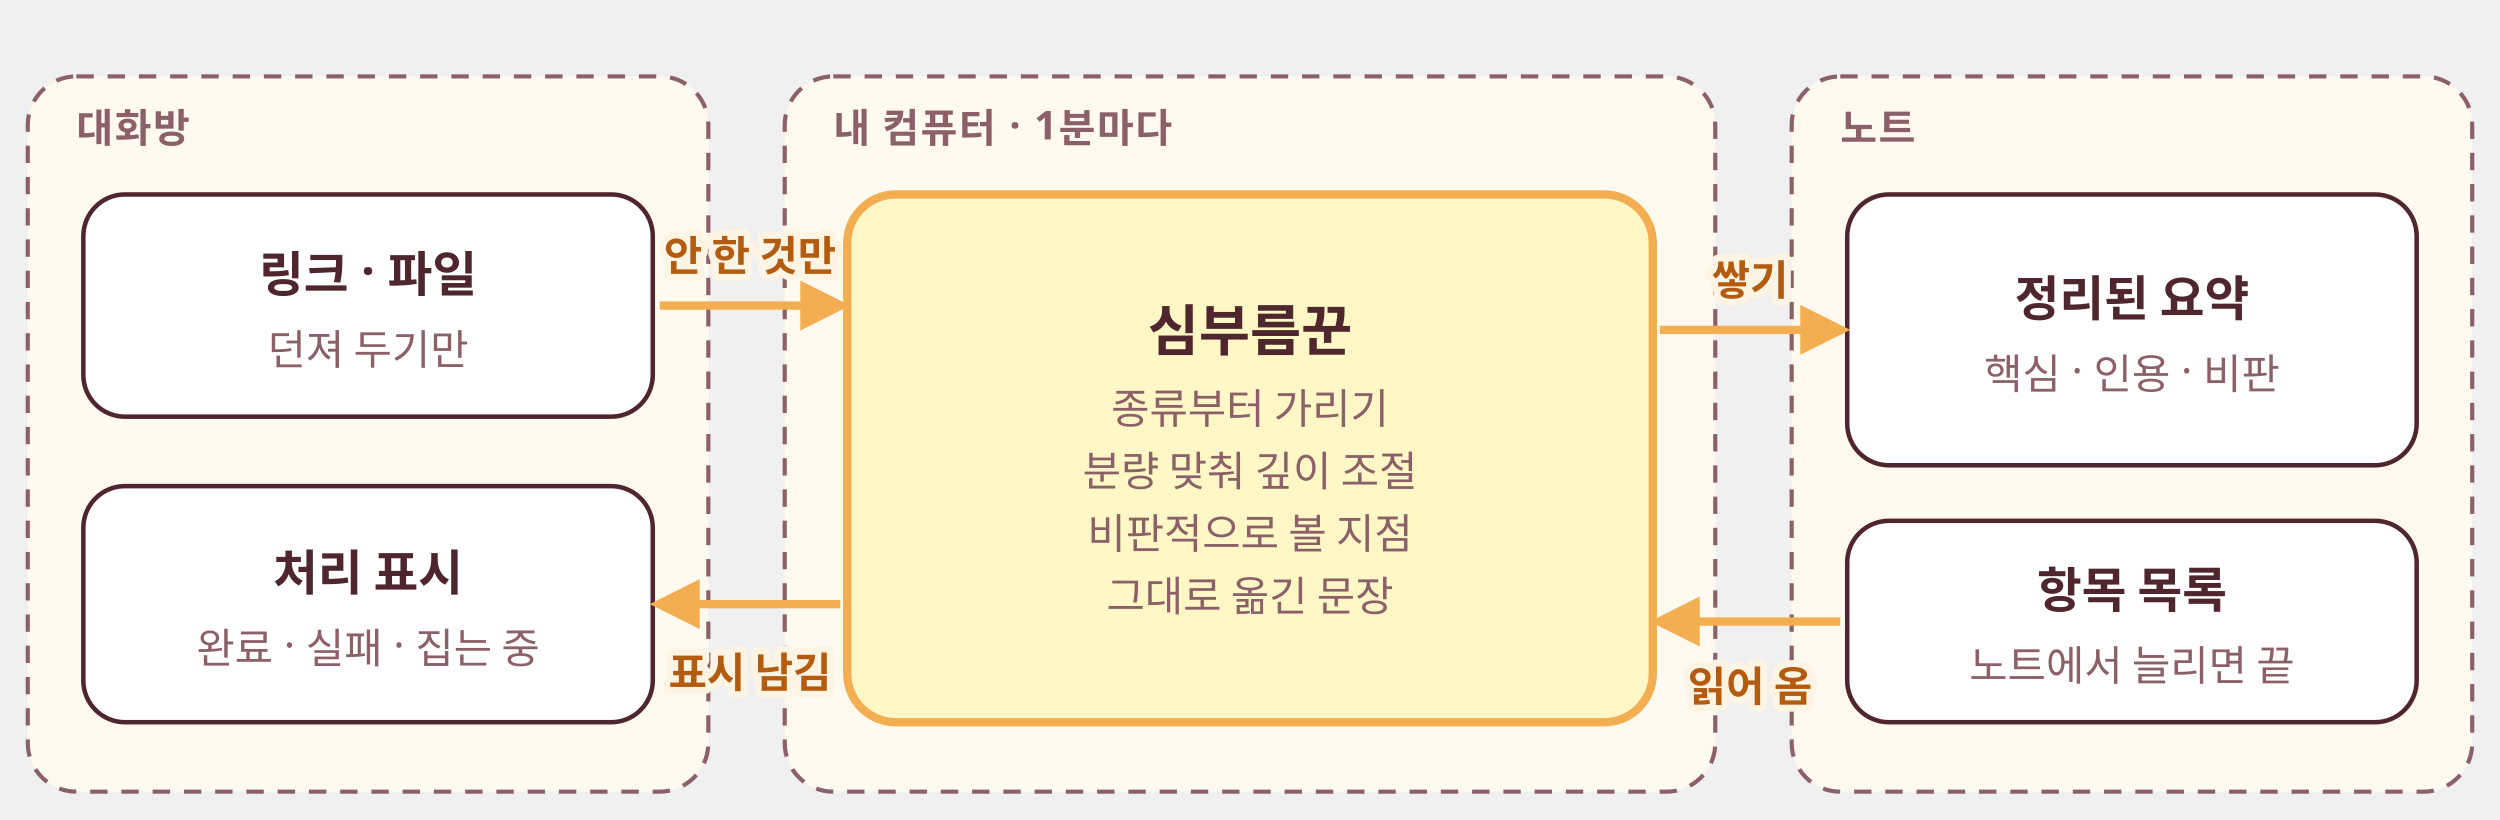
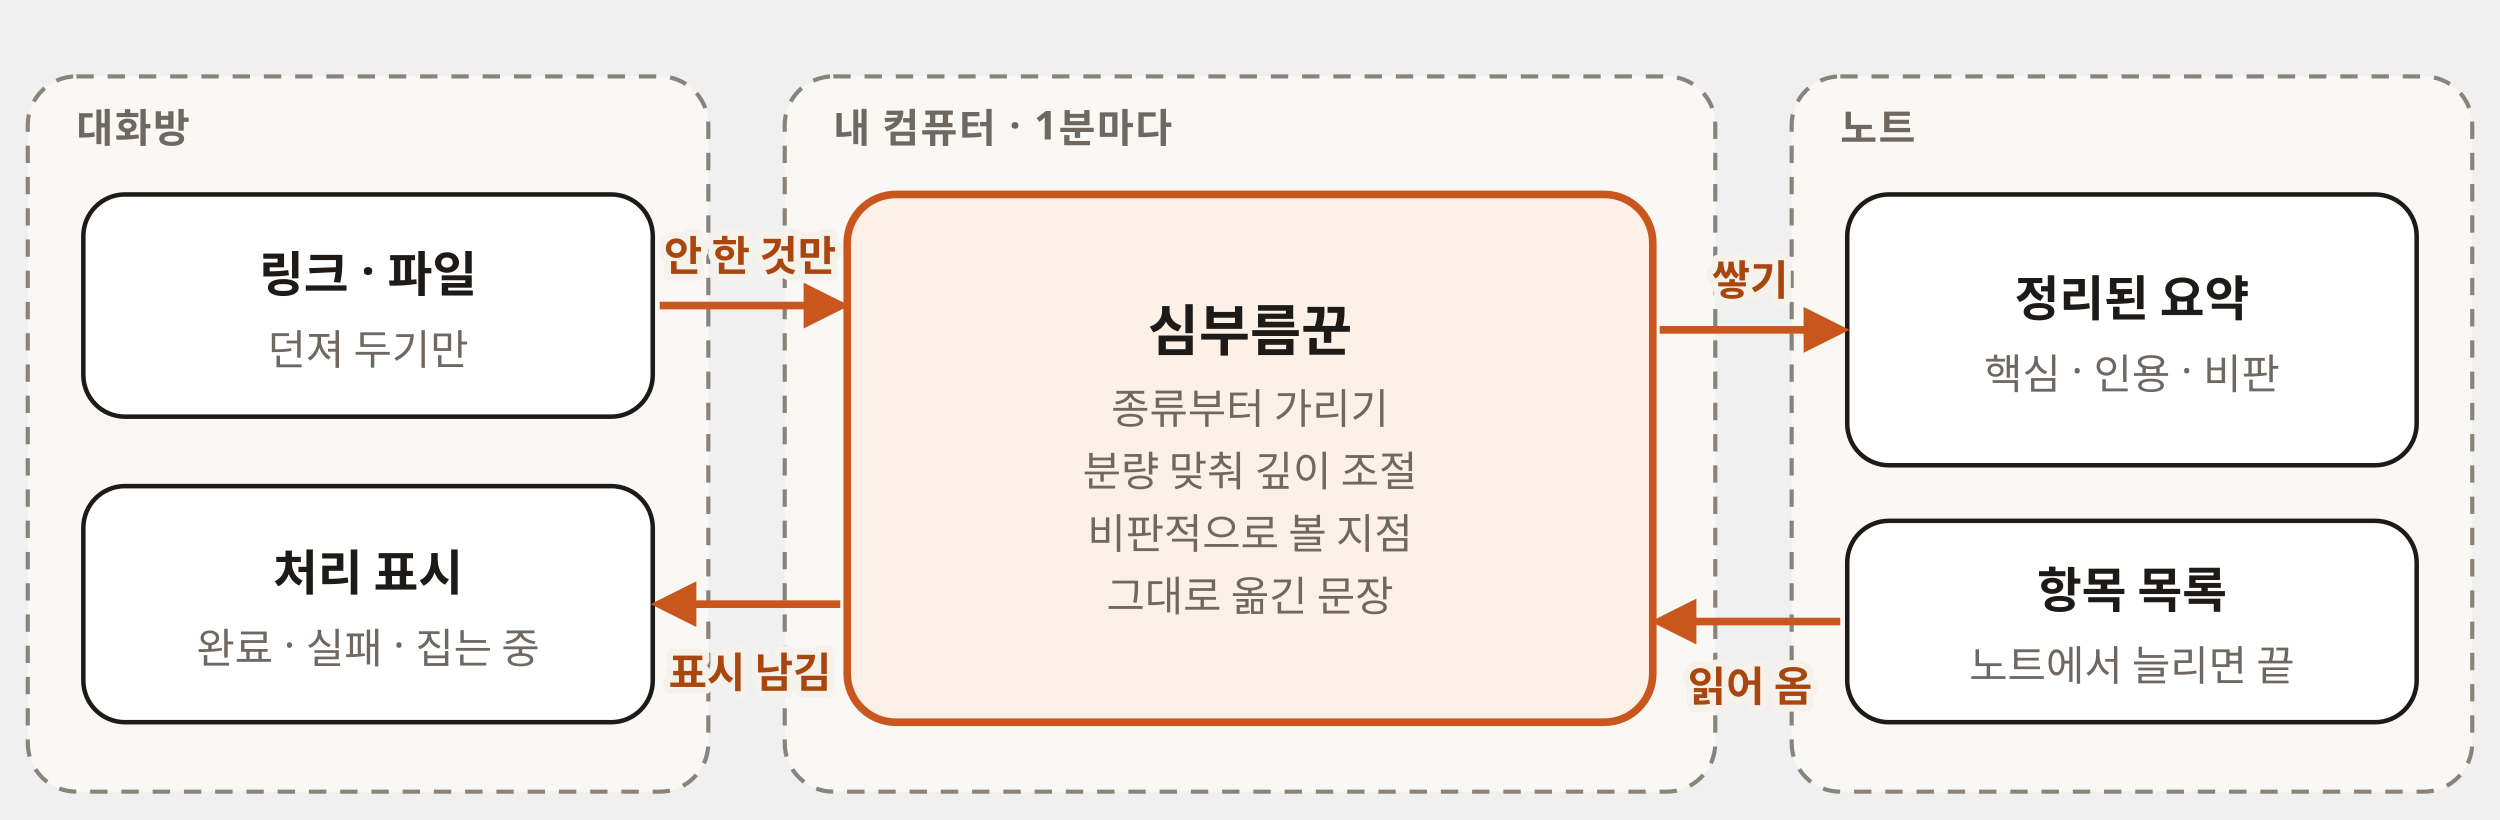
<svg xmlns="http://www.w3.org/2000/svg" viewBox="0 0 720 236" role="img" aria-label="대화방에 던진 링크와 파일을 내 컴퓨터의 심부름꾼이 1분마다 집어, 종류를 가리고 분량에 맞춰 정리해 노트에 쌓는다. 처리 여부는 대화방 표시로 남기고, 노트의 항목 목록은 그때그때 읽어 온다.">
  <style>
-     text { font-family: "Pretendard", "Apple SD Gothic Neo", "Malgun Gothic", sans-serif; }
-     .box  { fill: #ffffff; stroke: #4f252e; stroke-width: 1.3; }
-     .key  { fill: #fff7c5; stroke: #f4ae52; stroke-width: 2.4; }
-     .ghost { fill: none; stroke: #8b6068; stroke-width: 1.3; stroke-dasharray: 4 4; }
-     .chip { fill: #c1ebe9; }
-     .zone { fill: #fffaf0; stroke: #8b6068; stroke-width: 1.2; stroke-dasharray: 5 4; }
-     .ring { fill: none; stroke: #8b6068; stroke-width: 1; stroke-dasharray: 2 4; }
-     .ln   { stroke: #4f252e; stroke-width: 1.4; fill: none; }
-     .arw  { stroke: #f4ae52; stroke-width: 2.4; fill: none; }
-     .no   { stroke: #8b6068; stroke-width: 1.6; fill: none; stroke-dasharray: 4 4; }
-     .x    { stroke: #b35c0f; stroke-width: 2.4; stroke-linecap: round; }
-     .dot  { fill: #f4ae52; }
-     .node { fill: #4f252e; }
-     .t  { fill: #4f252e; font-size: 14px; font-weight: 700; }
-     .tb { fill: #4f252e; font-size: 16px; font-weight: 700; }
-     .s  { fill: #8b6068; font-size: 12px; }
-     .c  { fill: #4f252e; font-size: 12.5px; font-weight: 600; }
-     .zl { fill: #8b6068; font-size: 11.5px; font-weight: 700; letter-spacing: .04em; }
-     .rl { fill: #8b6068; font-size: 10.5px; }
-     .al { fill: #b35c0f; font-size: 12px; font-weight: 600;
-           paint-order: stroke; stroke: #fdf4e4; stroke-width: 4px; stroke-linejoin: round; }
+     text { font-family: "Pretendard Variable", "Pretendard", "Apple SD Gothic Neo", "Malgun Gothic", sans-serif; }
+     .box  { fill: #ffffff; stroke: #1d1a17; stroke-width: 1.3; }
+     .key  { fill: #fdf0e6; stroke: #c9561c; stroke-width: 2.2; }
+     .ghost { fill: none; stroke: #6f6860; stroke-width: 1.3; stroke-dasharray: 4 4; }
+     .chip { fill: #ebe6de; }
+     .zone { fill: #faf8f4; stroke: #8a837a; stroke-width: 1.2; stroke-dasharray: 5 4; }
+     .ring { fill: none; stroke: #8a837a; stroke-width: 1; stroke-dasharray: 2 4; }
+     .ln   { stroke: #1d1a17; stroke-width: 1.4; fill: none; }
+     .arw  { stroke: #c9561c; stroke-width: 2.2; fill: none; }
+     .no   { stroke: #8a837a; stroke-width: 1.6; fill: none; stroke-dasharray: 4 4; }
+     .x    { stroke: #a9460f; stroke-width: 2.4; stroke-linecap: round; }
+     .dot  { fill: #c9561c; }
+     .node { fill: #1d1a17; }
+     .t  { fill: #1d1a17; font-size: 14px; font-weight: 700; }
+     .tb { fill: #1d1a17; font-size: 16px; font-weight: 800; }
+     .s  { fill: #6f6860; font-size: 12px; }
+     .c  { fill: #1d1a17; font-size: 12.5px; font-weight: 600; }
+     .zl { fill: #6f6860; font-size: 11.5px; font-weight: 700; letter-spacing: .04em; }
+     .rl { fill: #6f6860; font-size: 10.5px; }
+     .al { fill: #a9460f; font-size: 12px; font-weight: 700;
+           paint-order: stroke; stroke: #f5f2ec; stroke-width: 4px; stroke-linejoin: round; }
    @media (prefers-color-scheme: dark) {
-       .box  { fill: #32191f; stroke: #f8ece1; }
-       .key  { fill: #4a3a1e; }
-       .ghost, .zone, .ring, .no { stroke: #c6a29e; }
-       .chip { fill: #1d5a5c; }
-       .zone { fill: #2f171c; }
-       .ln   { stroke: #f8ece1; }
-       .x    { stroke: #f4ae52; }
-       .node { fill: #f8ece1; }
-       .t, .tb, .c { fill: #f8ece1; }
-       .s, .zl, .rl { fill: #c6a29e; }
-       .al { fill: #f4ae52; stroke: #2c151a; }
+       .box  { fill: #262220; stroke: #f1ece6; }
+       .key  { fill: #3a2618; stroke: #f08a4b; }
+       .ghost, .zone, .ring, .no { stroke: #a79f95; }
+       .chip { fill: #2d2824; }
+       .zone { fill: #1f1b18; }
+       .ln   { stroke: #f1ece6; }
+       .arw  { stroke: #f08a4b; }
+       .dot  { fill: #f08a4b; }
+       .x    { stroke: #f39a62; }
+       .node { fill: #f1ece6; }
+       .t, .tb, .c { fill: #f1ece6; }
+       .s, .zl, .rl { fill: #a79f95; }
+       .al { fill: #f39a62; stroke: #221e1b; }
    }
  </style>
  <defs>
    <marker id="h" viewBox="0 0 10 10" refX="8" refY="5" markerWidth="6" markerHeight="6" orient="auto-start-reverse">
      <path d="M0 0 L10 5 L0 10 z" class="dot" />
    </marker>
  </defs>
  <rect x="8" y="22" width="196" height="206" rx="14" class="zone" />
  <text x="22" y="41" text-anchor="start" class="zl">대화방</text>
  <rect x="226" y="22" width="268" height="206" rx="14" class="zone" />
  <text x="240" y="41" text-anchor="start" class="zl">내 컴퓨터 · 1분마다</text>
  <rect x="516" y="22" width="196" height="206" rx="14" class="zone" />
  <text x="530" y="41" text-anchor="start" class="zl">노트</text>
  <rect x="24" y="56" width="164" height="64" rx="12" class="box" />
  <text x="106" y="84" text-anchor="middle" class="t">링크 · 파일</text>
  <text x="106" y="105" text-anchor="middle" class="s">던져 두기만</text>
  <rect x="24" y="140" width="164" height="68" rx="12" class="box" />
  <text x="106" y="170" text-anchor="middle" class="t">처리 표시</text>
  <text x="106" y="191" text-anchor="middle" class="s">완료 · 실패 · 집는 중</text>
  <rect x="244" y="56" width="232" height="152" rx="14" class="key" />
  <text x="360" y="101" text-anchor="middle" class="tb">심부름꾼</text>
  <text x="360" y="122" text-anchor="middle" class="s">종류부터 가리기</text>
  <text x="360" y="140" text-anchor="middle" class="s">분량 맞춰 깊이 조절</text>
  <text x="360" y="158" text-anchor="middle" class="s">비판적으로 볼 지점</text>
  <text x="360" y="176" text-anchor="middle" class="s">그대로 옮긴 문장</text>
  <rect x="532" y="56" width="164" height="78" rx="12" class="box" />
  <text x="614" y="91" text-anchor="middle" class="t">정리된 요약</text>
  <text x="614" y="112" text-anchor="middle" class="s">핵심 · 인용 · 비판</text>
  <rect x="532" y="150" width="164" height="58" rx="12" class="box" />
  <text x="614" y="175" text-anchor="middle" class="t">항목 목록</text>
  <text x="614" y="196" text-anchor="middle" class="s">노트에서 늘리면 끝</text>
  <path d="M190 88 H242" class="arw" marker-end="url(#h)" />
  <text x="216" y="78" text-anchor="middle" class="al">안 한 것만</text>
  <path d="M242 174 H190" class="arw" marker-end="url(#h)" />
  <text x="216" y="198" text-anchor="middle" class="al">표시 남김</text>
  <path d="M478 95 H530" class="arw" marker-end="url(#h)" />
  <text x="504" y="85" text-anchor="middle" class="al">쌓기</text>
  <path d="M530 179 H478" class="arw" marker-end="url(#h)" />
  <text x="504" y="202" text-anchor="middle" class="al">읽어 옴</text>
</svg>
